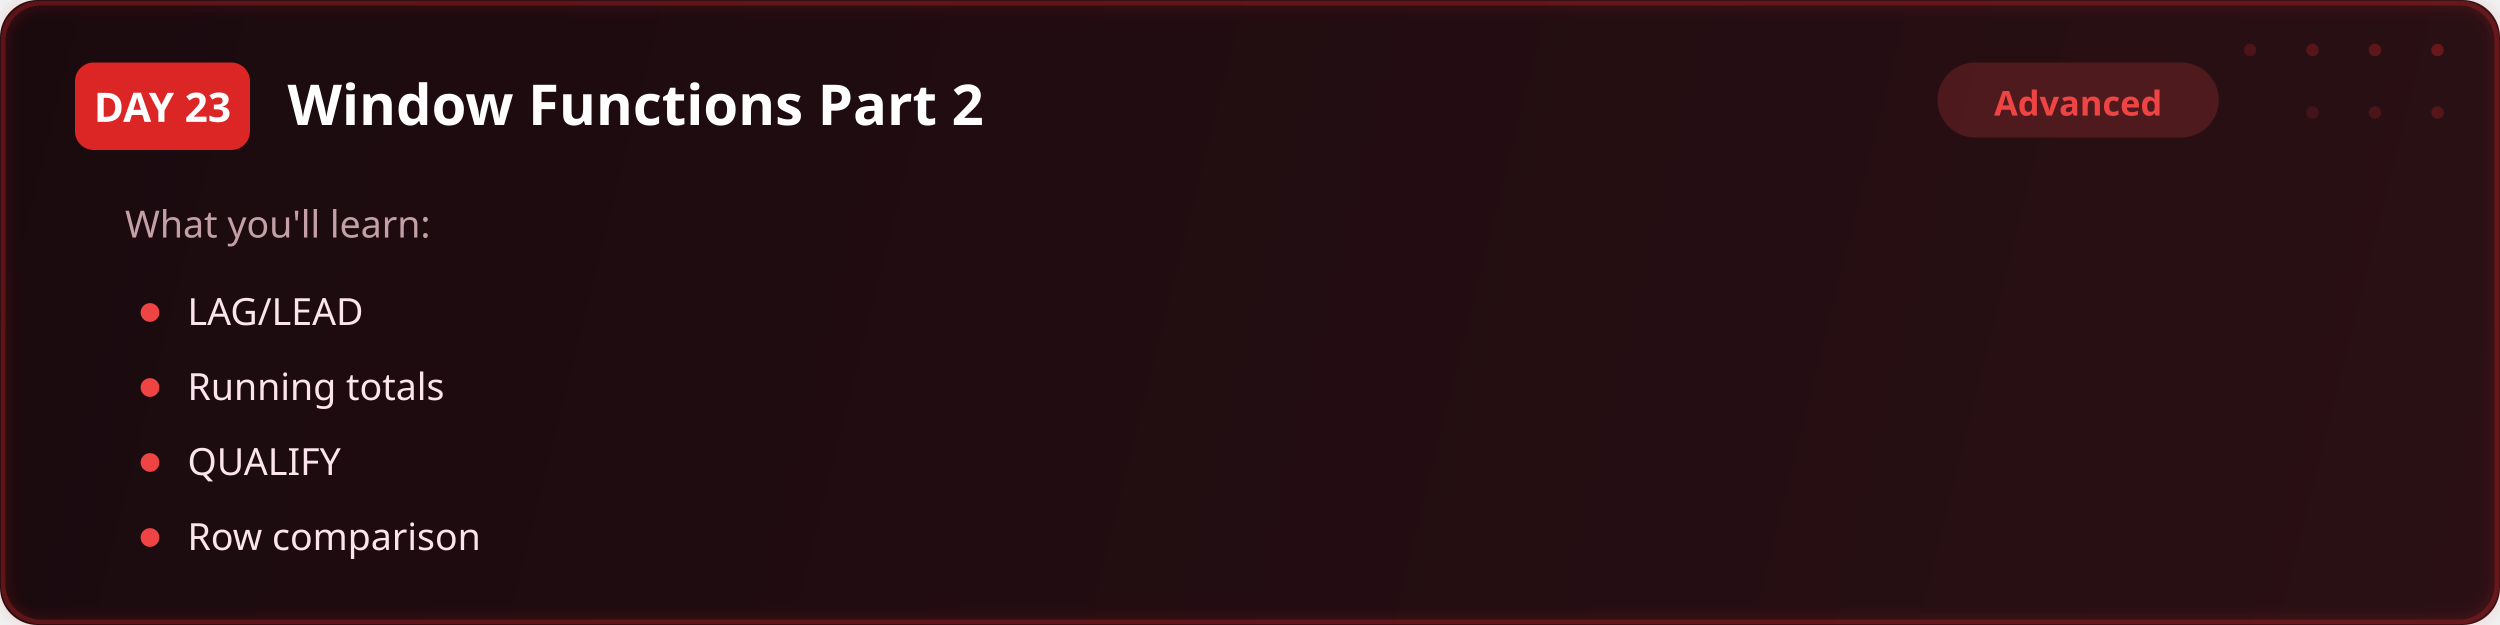
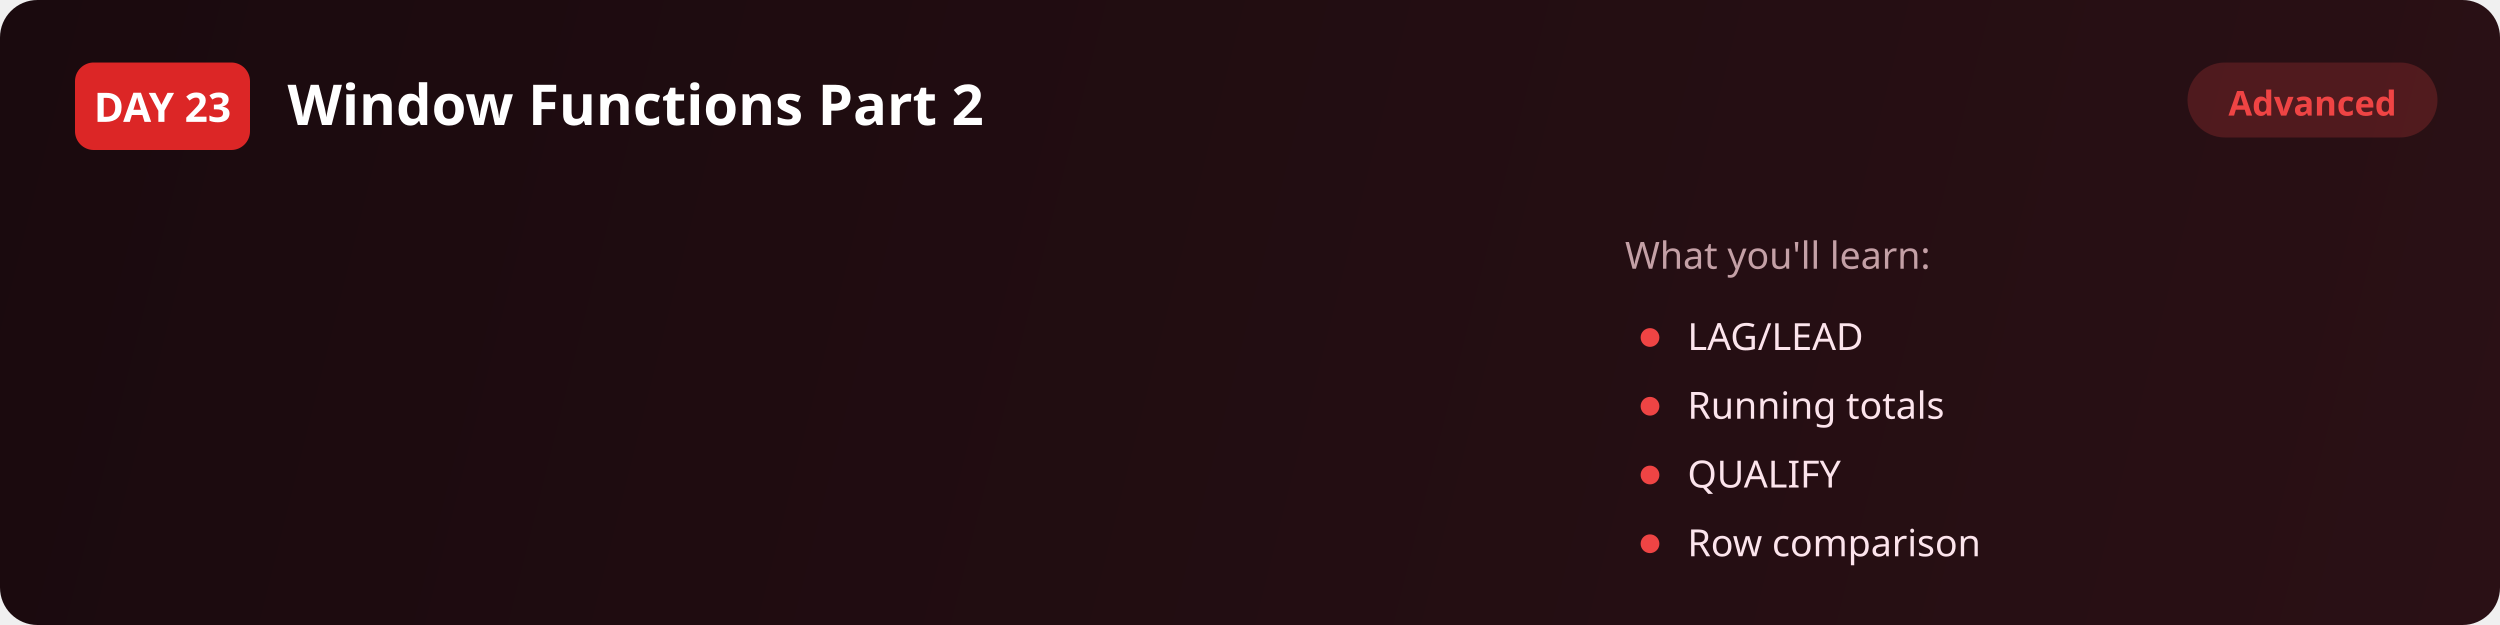
<svg xmlns="http://www.w3.org/2000/svg" viewBox="0 0 800 200" fill="none">
  <defs>
    <linearGradient id="bg" x1="0" y1="0" x2="800" y2="200" gradientUnits="userSpaceOnUse">
      <stop offset="0%" stop-color="#1a0a0e" />
      <stop offset="100%" stop-color="#2a1015" />
    </linearGradient>
-     <filter id="glow">
-       <feGaussianBlur stdDeviation="2" result="blur" />
-       <feMerge>
-         <feMergeNode in="blur" />
-         <feMergeNode in="SourceGraphic" />
-       </feMerge>
-     </filter>
  </defs>
  <rect width="800" height="200" rx="12" fill="url(#bg)" />
-   <rect x="1" y="1" width="798" height="198" rx="12" fill="none" stroke="#dc2626" stroke-width="1.5" opacity="0.35" filter="url(#glow)" />
-   <circle cx="720" cy="16" r="2" fill="#dc2626" opacity="0.2" />
-   <circle cx="740" cy="16" r="2" fill="#dc2626" opacity="0.25" />
-   <circle cx="760" cy="16" r="2" fill="#dc2626" opacity="0.3" />
-   <circle cx="780" cy="16" r="2" fill="#dc2626" opacity="0.35" />
-   <circle cx="740" cy="36" r="2" fill="#dc2626" opacity="0.15" />
-   <circle cx="760" cy="36" r="2" fill="#dc2626" opacity="0.2" />
-   <circle cx="780" cy="36" r="2" fill="#dc2626" opacity="0.25" />
  <rect x="24" y="20" width="56" height="28" rx="6" fill="#dc2626" />
  <text x="52" y="39" font-family="Segoe UI, system-ui, sans-serif" font-size="13" font-weight="700" fill="#ffffff" text-anchor="middle">DAY 23</text>
  <text x="92" y="40" font-family="Segoe UI, system-ui, sans-serif" font-size="18" font-weight="700" fill="#ffffff">Window Functions Part 2</text>
-   <rect x="620" y="20" width="90" height="24" rx="12" fill="#ef4444" opacity="0.2" />
-   <text x="665" y="37" font-family="Segoe UI, system-ui, sans-serif" font-size="11" font-weight="600" fill="#ef4444" text-anchor="middle">Advanced</text>
-   <text x="40" y="76" font-family="Segoe UI, system-ui, sans-serif" font-size="12" fill="#c4a0a6">What you'll learn:</text>
-   <circle cx="48" cy="100" r="3" fill="#ef4444" />
-   <text x="60" y="104" font-family="Segoe UI, system-ui, sans-serif" font-size="12" fill="#fce4ec">LAG/LEAD</text>
-   <circle cx="48" cy="124" r="3" fill="#ef4444" />
-   <text x="60" y="128" font-family="Segoe UI, system-ui, sans-serif" font-size="12" fill="#fce4ec">Running totals</text>
-   <circle cx="48" cy="148" r="3" fill="#ef4444" />
-   <text x="60" y="152" font-family="Segoe UI, system-ui, sans-serif" font-size="12" fill="#fce4ec">QUALIFY</text>
-   <circle cx="48" cy="172" r="3" fill="#ef4444" />
-   <text x="60" y="176" font-family="Segoe UI, system-ui, sans-serif" font-size="12" fill="#fce4ec">Row comparison</text>
+   <text x="520" y="86" font-family="Segoe UI, system-ui, sans-serif" font-size="12" fill="#c4a0a6">What you'll learn:</text>
+   <circle cx="528" cy="108" r="3" fill="#ef4444" />
+   <text x="540" y="112" font-family="Segoe UI, system-ui, sans-serif" font-size="12" fill="#fce4ec">LAG/LEAD</text>
+   <circle cx="528" cy="130" r="3" fill="#ef4444" />
+   <text x="540" y="134" font-family="Segoe UI, system-ui, sans-serif" font-size="12" fill="#fce4ec">Running totals</text>
+   <circle cx="528" cy="152" r="3" fill="#ef4444" />
+   <text x="540" y="156" font-family="Segoe UI, system-ui, sans-serif" font-size="12" fill="#fce4ec">QUALIFY</text>
+   <circle cx="528" cy="174" r="3" fill="#ef4444" />
+   <text x="540" y="178" font-family="Segoe UI, system-ui, sans-serif" font-size="12" fill="#fce4ec">Row comparison</text>
+   <rect x="700" y="20" width="80" height="24" rx="12" fill="#ef4444" opacity="0.2" />
+   <text x="740" y="37" font-family="Segoe UI, system-ui, sans-serif" font-size="11" font-weight="600" fill="#ef4444" text-anchor="middle">Advanced</text>
</svg>
